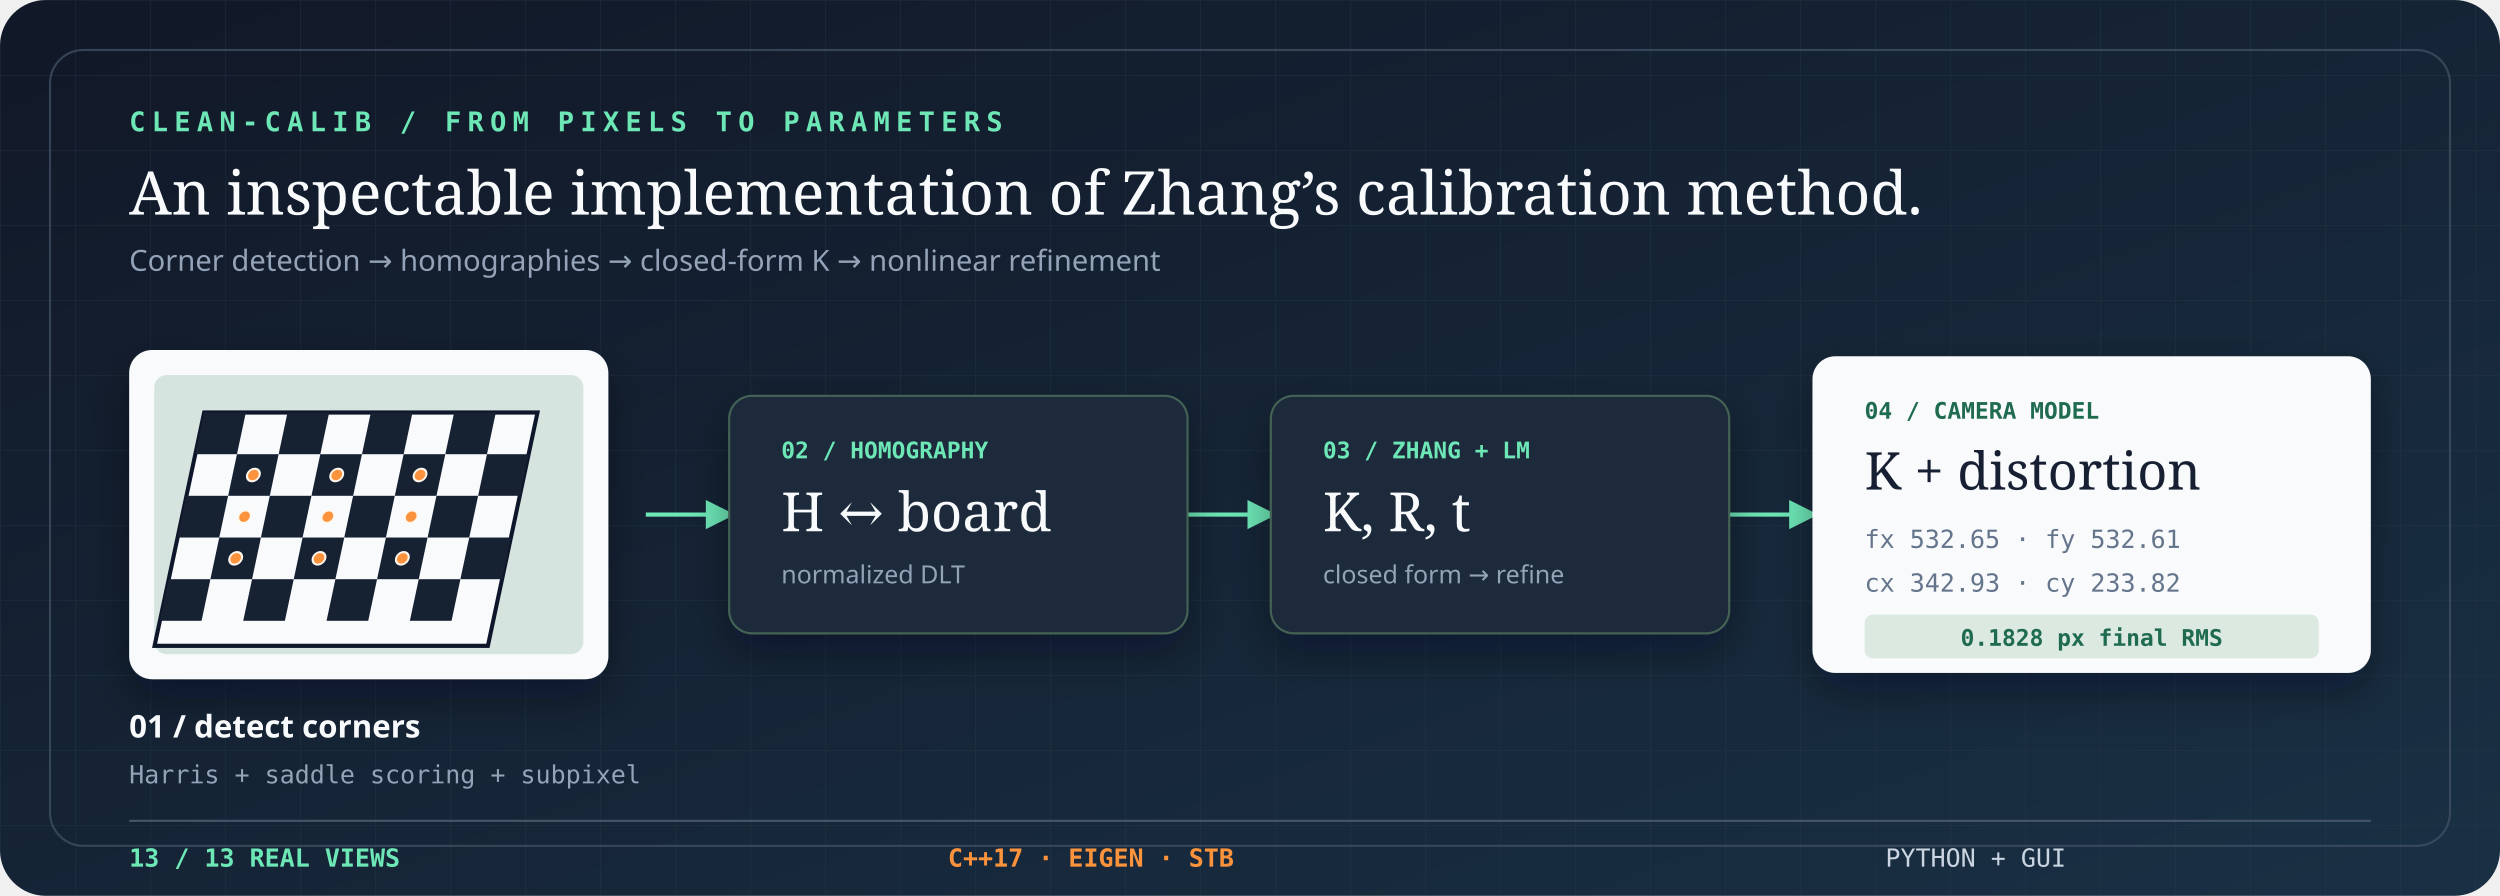
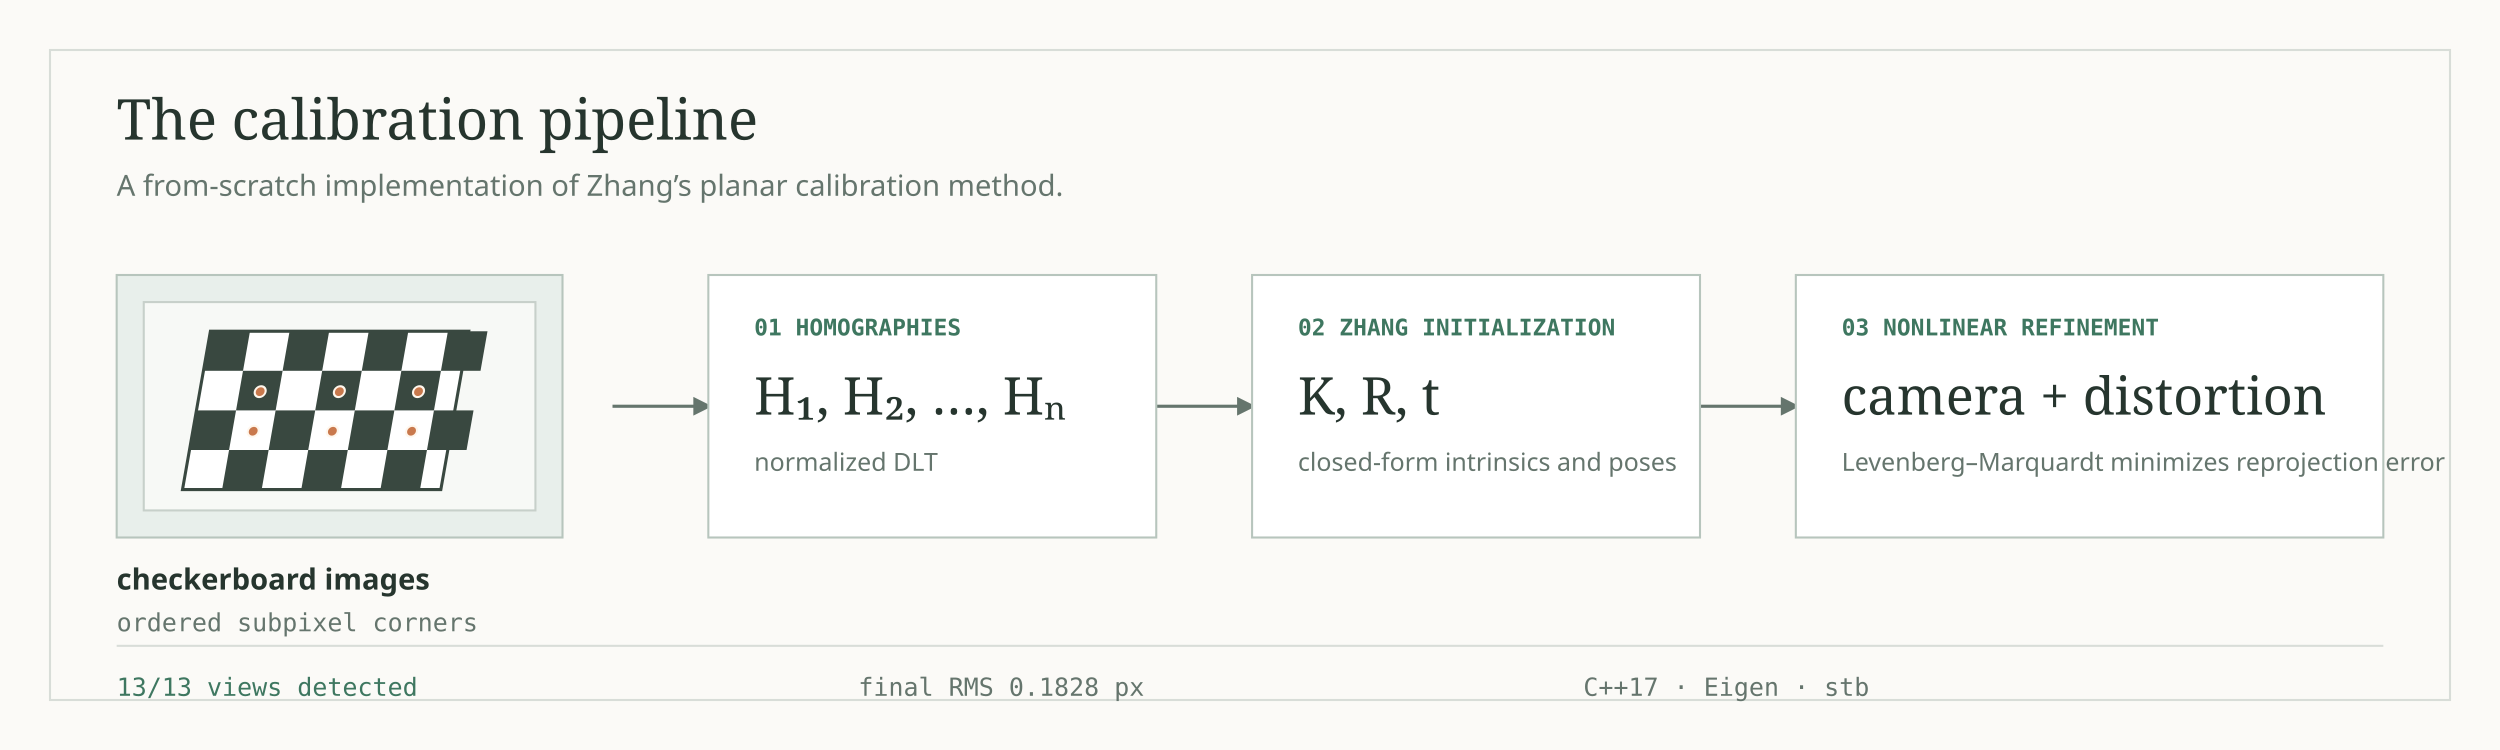
- <svg xmlns="http://www.w3.org/2000/svg" width="1200" height="430" viewBox="0 0 1200 430" role="img" aria-labelledby="title desc">
+ <svg xmlns="http://www.w3.org/2000/svg" width="1200" height="360" viewBox="0 0 1200 360" role="img" aria-labelledby="title desc">
  <defs>
-     <linearGradient id="background" x1="0" y1="0" x2="1" y2="1">
-       <stop stop-color="#111827" />
-       <stop offset="1" stop-color="#193044" />
-     </linearGradient>
-     <filter id="shadow" x="-20%" y="-20%" width="140%" height="150%">
-       <feDropShadow dx="0" dy="9" stdDeviation="10" flood-color="#020617" flood-opacity=".38" />
-     </filter>
-     <marker id="arrow" viewBox="0 0 10 10" refX="8" refY="5" markerWidth="7" markerHeight="7" orient="auto">
-       <path d="M0 0L10 5L0 10z" fill="#6ee7b7" />
+     <marker id="arrow" viewBox="0 0 10 10" refX="8" refY="5" markerWidth="6" markerHeight="6" orient="auto-start-reverse">
+       <path d="M0 0L10 5L0 10Z" fill="#65756d" />
    </marker>
-     <pattern id="mesh" width="36" height="36" patternUnits="userSpaceOnUse">
-       <path d="M36 0H0V36" fill="none" stroke="#334155" opacity=".24" />
-     </pattern>
  </defs>
-   <rect width="1200" height="430" rx="22" fill="url(#background)" />
-   <rect width="1200" height="430" rx="22" fill="url(#mesh)" />
-   <rect x="24" y="24" width="1152" height="382" rx="16" fill="none" stroke="#475569" stroke-opacity=".7" />
-   <text x="62" y="63" fill="#6ee7b7" font-family="ui-monospace,monospace" font-size="13" font-weight="700" letter-spacing="3">CLEAN-CALIB / FROM PIXELS TO PARAMETERS</text>
-   <text x="62" y="103" fill="#f8fafc" font-family="Georgia,serif" font-size="29">An inspectable implementation of Zhang’s calibration method.</text>
-   <text x="62" y="130" fill="#94a3b8" font-family="ui-sans-serif,system-ui,sans-serif" font-size="14">Corner detection → homographies → closed-form K → nonlinear refinement</text>
-   <g filter="url(#shadow)">
-     <rect x="62" y="168" width="230" height="158" rx="11" fill="#f8fafc" />
-     <rect x="74" y="180" width="206" height="134" rx="6" fill="#d5e4df" />
-     <g transform="translate(98 198) skewX(-12)">
-       <rect width="160" height="112" fill="#f8fafc" stroke="#0f172a" stroke-width="2" />
-       <g fill="#172033">
-         <path d="M0 0h20v20H0zM40 0h20v20H40zM80 0h20v20H80zM120 0h20v20H120z" />
-         <path d="M20 20h20v20H20zM60 20h20v20H60zM100 20h20v20H100zM140 20h20v20H140z" />
-         <path d="M0 40h20v20H0zM40 40h20v20H40zM80 40h20v20H80zM120 40h20v20H120z" />
-         <path d="M20 60h20v20H20zM60 60h20v20H60zM100 60h20v20H100zM140 60h20v20H140z" />
-         <path d="M0 80h20v20H0zM40 80h20v20H40zM80 80h20v20H80zM120 80h20v20H120z" />
+   <rect width="1200" height="360" fill="#fbfaf7" />
+   <rect x="24" y="24" width="1152" height="312" fill="none" stroke="#d8ddd8" />
+   <text x="56" y="67" fill="#26352e" font-family="Georgia,serif" font-size="27">The calibration pipeline</text>
+   <text x="56" y="94" fill="#65756d" font-family="ui-sans-serif,system-ui,sans-serif" font-size="14">A from-scratch implementation of Zhang’s planar calibration method.</text>
+   <g transform="translate(56 132)">
+     <rect x="0" y="0" width="214" height="126" fill="#e8efeb" stroke="#b7c5bd" />
+     <rect x="13" y="13" width="188" height="100" fill="#f7f9f6" stroke="#c7d0ca" />
+     <g transform="translate(45 27) skewX(-10)">
+       <rect width="124" height="76" fill="#fff" stroke="#394840" stroke-width="1.5" />
+       <g fill="#394840">
+         <path d="M0 0h19v19H0zM38 0h19v19H38zM76 0h19v19H76zM114 0h19v19H114z" />
+         <path d="M19 19h19v19H19zM57 19h19v19H57zM95 19h19v19H95z" />
+         <path d="M0 38h19v19H0zM38 38h19v19H38zM76 38h19v19H76zM114 38h19v19H114z" />
+         <path d="M19 57h19v19H19zM57 57h19v19H57zM95 57h19v19H95z" />
      </g>
-       <g fill="#fb923c" stroke="#fff7ed" stroke-width="1">
-         <circle cx="30" cy="30" r="3" />
-         <circle cx="70" cy="30" r="3" />
-         <circle cx="110" cy="30" r="3" />
-         <circle cx="30" cy="50" r="3" />
-         <circle cx="70" cy="50" r="3" />
-         <circle cx="110" cy="50" r="3" />
-         <circle cx="30" cy="70" r="3" />
-         <circle cx="70" cy="70" r="3" />
-         <circle cx="110" cy="70" r="3" />
+       <g fill="#c9794d" stroke="#fff7ed" stroke-width="1">
+         <circle cx="29" cy="29" r="2.6" />
+         <circle cx="67" cy="29" r="2.6" />
+         <circle cx="105" cy="29" r="2.6" />
+         <circle cx="29" cy="48" r="2.6" />
+         <circle cx="67" cy="48" r="2.6" />
+         <circle cx="105" cy="48" r="2.6" />
      </g>
    </g>
+     <text x="0" y="151" fill="#26352e" font-family="ui-sans-serif,system-ui,sans-serif" font-size="14" font-weight="600">checkerboard images</text>
+     <text x="0" y="171" fill="#65756d" font-family="ui-monospace,monospace" font-size="12">ordered subpixel corners</text>
  </g>
-   <text x="62" y="354" fill="#f8fafc" font-family="ui-sans-serif,system-ui,sans-serif" font-size="15" font-weight="700">01 / detect corners</text>
-   <text x="62" y="376" fill="#94a3b8" font-family="ui-monospace,monospace" font-size="12">Harris + saddle scoring + subpixel</text>
-   <path d="M310 247H350" stroke="#6ee7b7" stroke-width="2" marker-end="url(#arrow)" />
-   <path d="M570 247H610" stroke="#6ee7b7" stroke-width="2" marker-end="url(#arrow)" />
-   <path d="M830 247H870" stroke="#6ee7b7" stroke-width="2" marker-end="url(#arrow)" />
-   <g filter="url(#shadow)">
-     <rect x="350" y="190" width="220" height="114" rx="11" fill="#1e293b" stroke="#456455" />
-     <rect x="610" y="190" width="220" height="114" rx="11" fill="#1e293b" stroke="#456455" />
-     <rect x="870" y="171" width="268" height="152" rx="11" fill="#f8fafc" />
+   <path d="M294 195H340" fill="none" stroke="#65756d" stroke-width="1.5" marker-end="url(#arrow)" />
+   <path d="M555 195H601" fill="none" stroke="#65756d" stroke-width="1.5" marker-end="url(#arrow)" />
+   <path d="M816 195H862" fill="none" stroke="#65756d" stroke-width="1.5" marker-end="url(#arrow)" />
+   <g fill="#fff" stroke="#b7c5bd">
+     <rect x="340" y="132" width="215" height="126" />
+     <rect x="601" y="132" width="215" height="126" />
+     <rect x="862" y="132" width="282" height="126" />
  </g>
-   <text x="375" y="220" fill="#6ee7b7" font-family="ui-monospace,monospace" font-size="11" font-weight="700">02 / HOMOGRAPHY</text>
-   <text x="375" y="255" fill="#f8fafc" font-family="Georgia,serif" font-size="26">H ↔ board</text>
-   <text x="375" y="280" fill="#94a3b8" font-family="ui-sans-serif,system-ui,sans-serif" font-size="12">normalized DLT</text>
-   <text x="635" y="220" fill="#6ee7b7" font-family="ui-monospace,monospace" font-size="11" font-weight="700">03 / ZHANG + LM</text>
-   <text x="635" y="255" fill="#f8fafc" font-family="Georgia,serif" font-size="26">K, R, t</text>
-   <text x="635" y="280" fill="#94a3b8" font-family="ui-sans-serif,system-ui,sans-serif" font-size="12">closed form → refine</text>
-   <text x="895" y="201" fill="#1f6b4f" font-family="ui-monospace,monospace" font-size="11" font-weight="700">04 / CAMERA MODEL</text>
-   <text x="895" y="235" fill="#172033" font-family="Georgia,serif" font-size="25">K + distortion</text>
-   <text x="895" y="263" fill="#64748b" font-family="ui-monospace,monospace" font-size="12">fx 532.65 · fy 532.61</text>
-   <text x="895" y="284" fill="#64748b" font-family="ui-monospace,monospace" font-size="12">cx 342.93 · cy 233.82</text>
-   <rect x="895" y="295" width="218" height="21" rx="4" fill="#dce9e1" />
-   <text x="1004" y="310" text-anchor="middle" fill="#1f6b4f" font-family="ui-monospace,monospace" font-size="11" font-weight="700">0.1828 px final RMS</text>
-   <line x1="62" y1="394" x2="1138" y2="394" stroke="#475569" />
-   <text x="62" y="416" fill="#6ee7b7" font-family="ui-monospace,monospace" font-size="12" font-weight="700">13 / 13 REAL VIEWS</text>
-   <text x="455" y="416" fill="#fb923c" font-family="ui-monospace,monospace" font-size="12" font-weight="700">C++17 · EIGEN · STB</text>
-   <text x="905" y="416" fill="#cbd5e1" font-family="ui-monospace,monospace" font-size="12">PYTHON + GUI</text>
+   <g font-family="ui-monospace,monospace">
+     <text x="362" y="161" fill="#3e7760" font-size="11" font-weight="700">01  HOMOGRAPHIES</text>
+     <text x="362" y="199" fill="#26352e" font-family="Georgia,serif" font-size="25">H₁, H₂, …, Hₙ</text>
+     <text x="362" y="226" fill="#65756d" font-family="ui-sans-serif,system-ui,sans-serif" font-size="12">normalized DLT</text>
+     <text x="623" y="161" fill="#3e7760" font-size="11" font-weight="700">02  ZHANG INITIALIZATION</text>
+     <text x="623" y="199" fill="#26352e" font-family="Georgia,serif" font-size="25">K, R, t</text>
+     <text x="623" y="226" fill="#65756d" font-family="ui-sans-serif,system-ui,sans-serif" font-size="12">closed-form intrinsics and poses</text>
+     <text x="884" y="161" fill="#3e7760" font-size="11" font-weight="700">03  NONLINEAR REFINEMENT</text>
+     <text x="884" y="199" fill="#26352e" font-family="Georgia,serif" font-size="25">camera + distortion</text>
+     <text x="884" y="226" fill="#65756d" font-family="ui-sans-serif,system-ui,sans-serif" font-size="12">Levenberg–Marquardt minimizes reprojection error</text>
+   </g>
+   <line x1="56" y1="310" x2="1144" y2="310" stroke="#d8ddd8" />
+   <text x="56" y="334" fill="#3e7760" font-family="ui-monospace,monospace" font-size="12">13/13 views detected</text>
+   <text x="412" y="334" fill="#65756d" font-family="ui-monospace,monospace" font-size="12">final RMS 0.1828 px</text>
+   <text x="760" y="334" fill="#65756d" font-family="ui-monospace,monospace" font-size="12">C++17 · Eigen · stb</text>
</svg>
